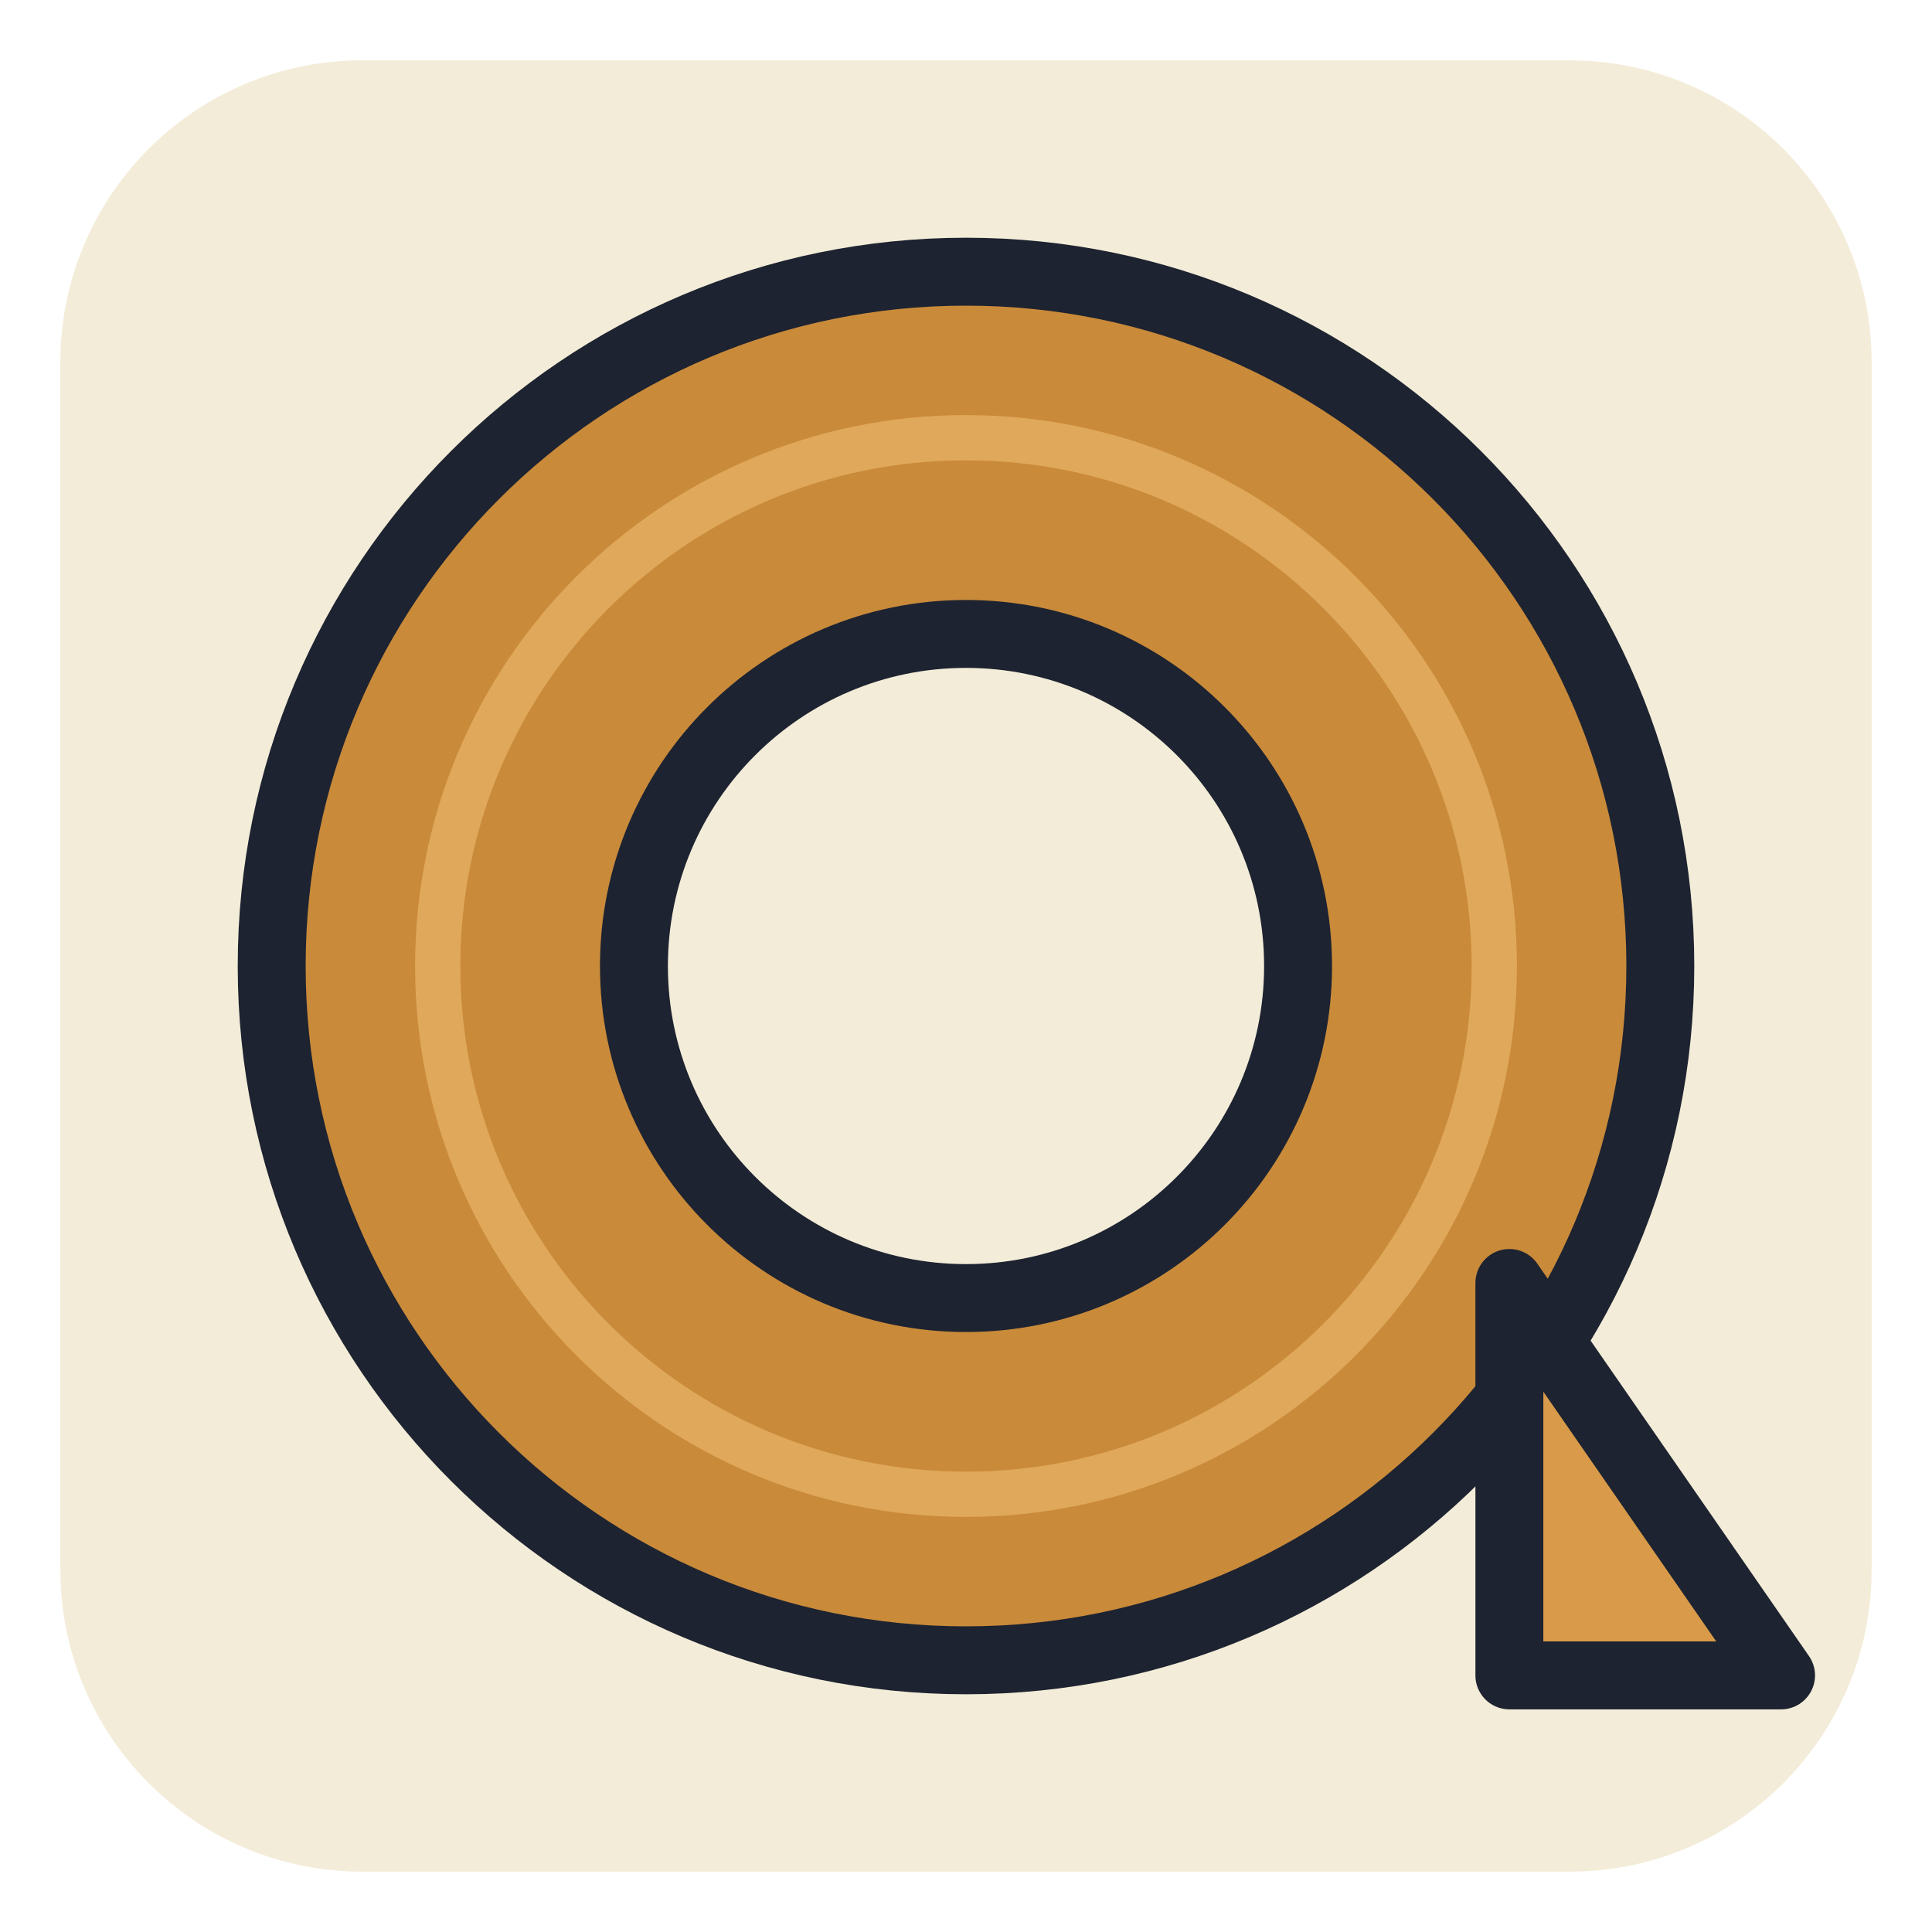
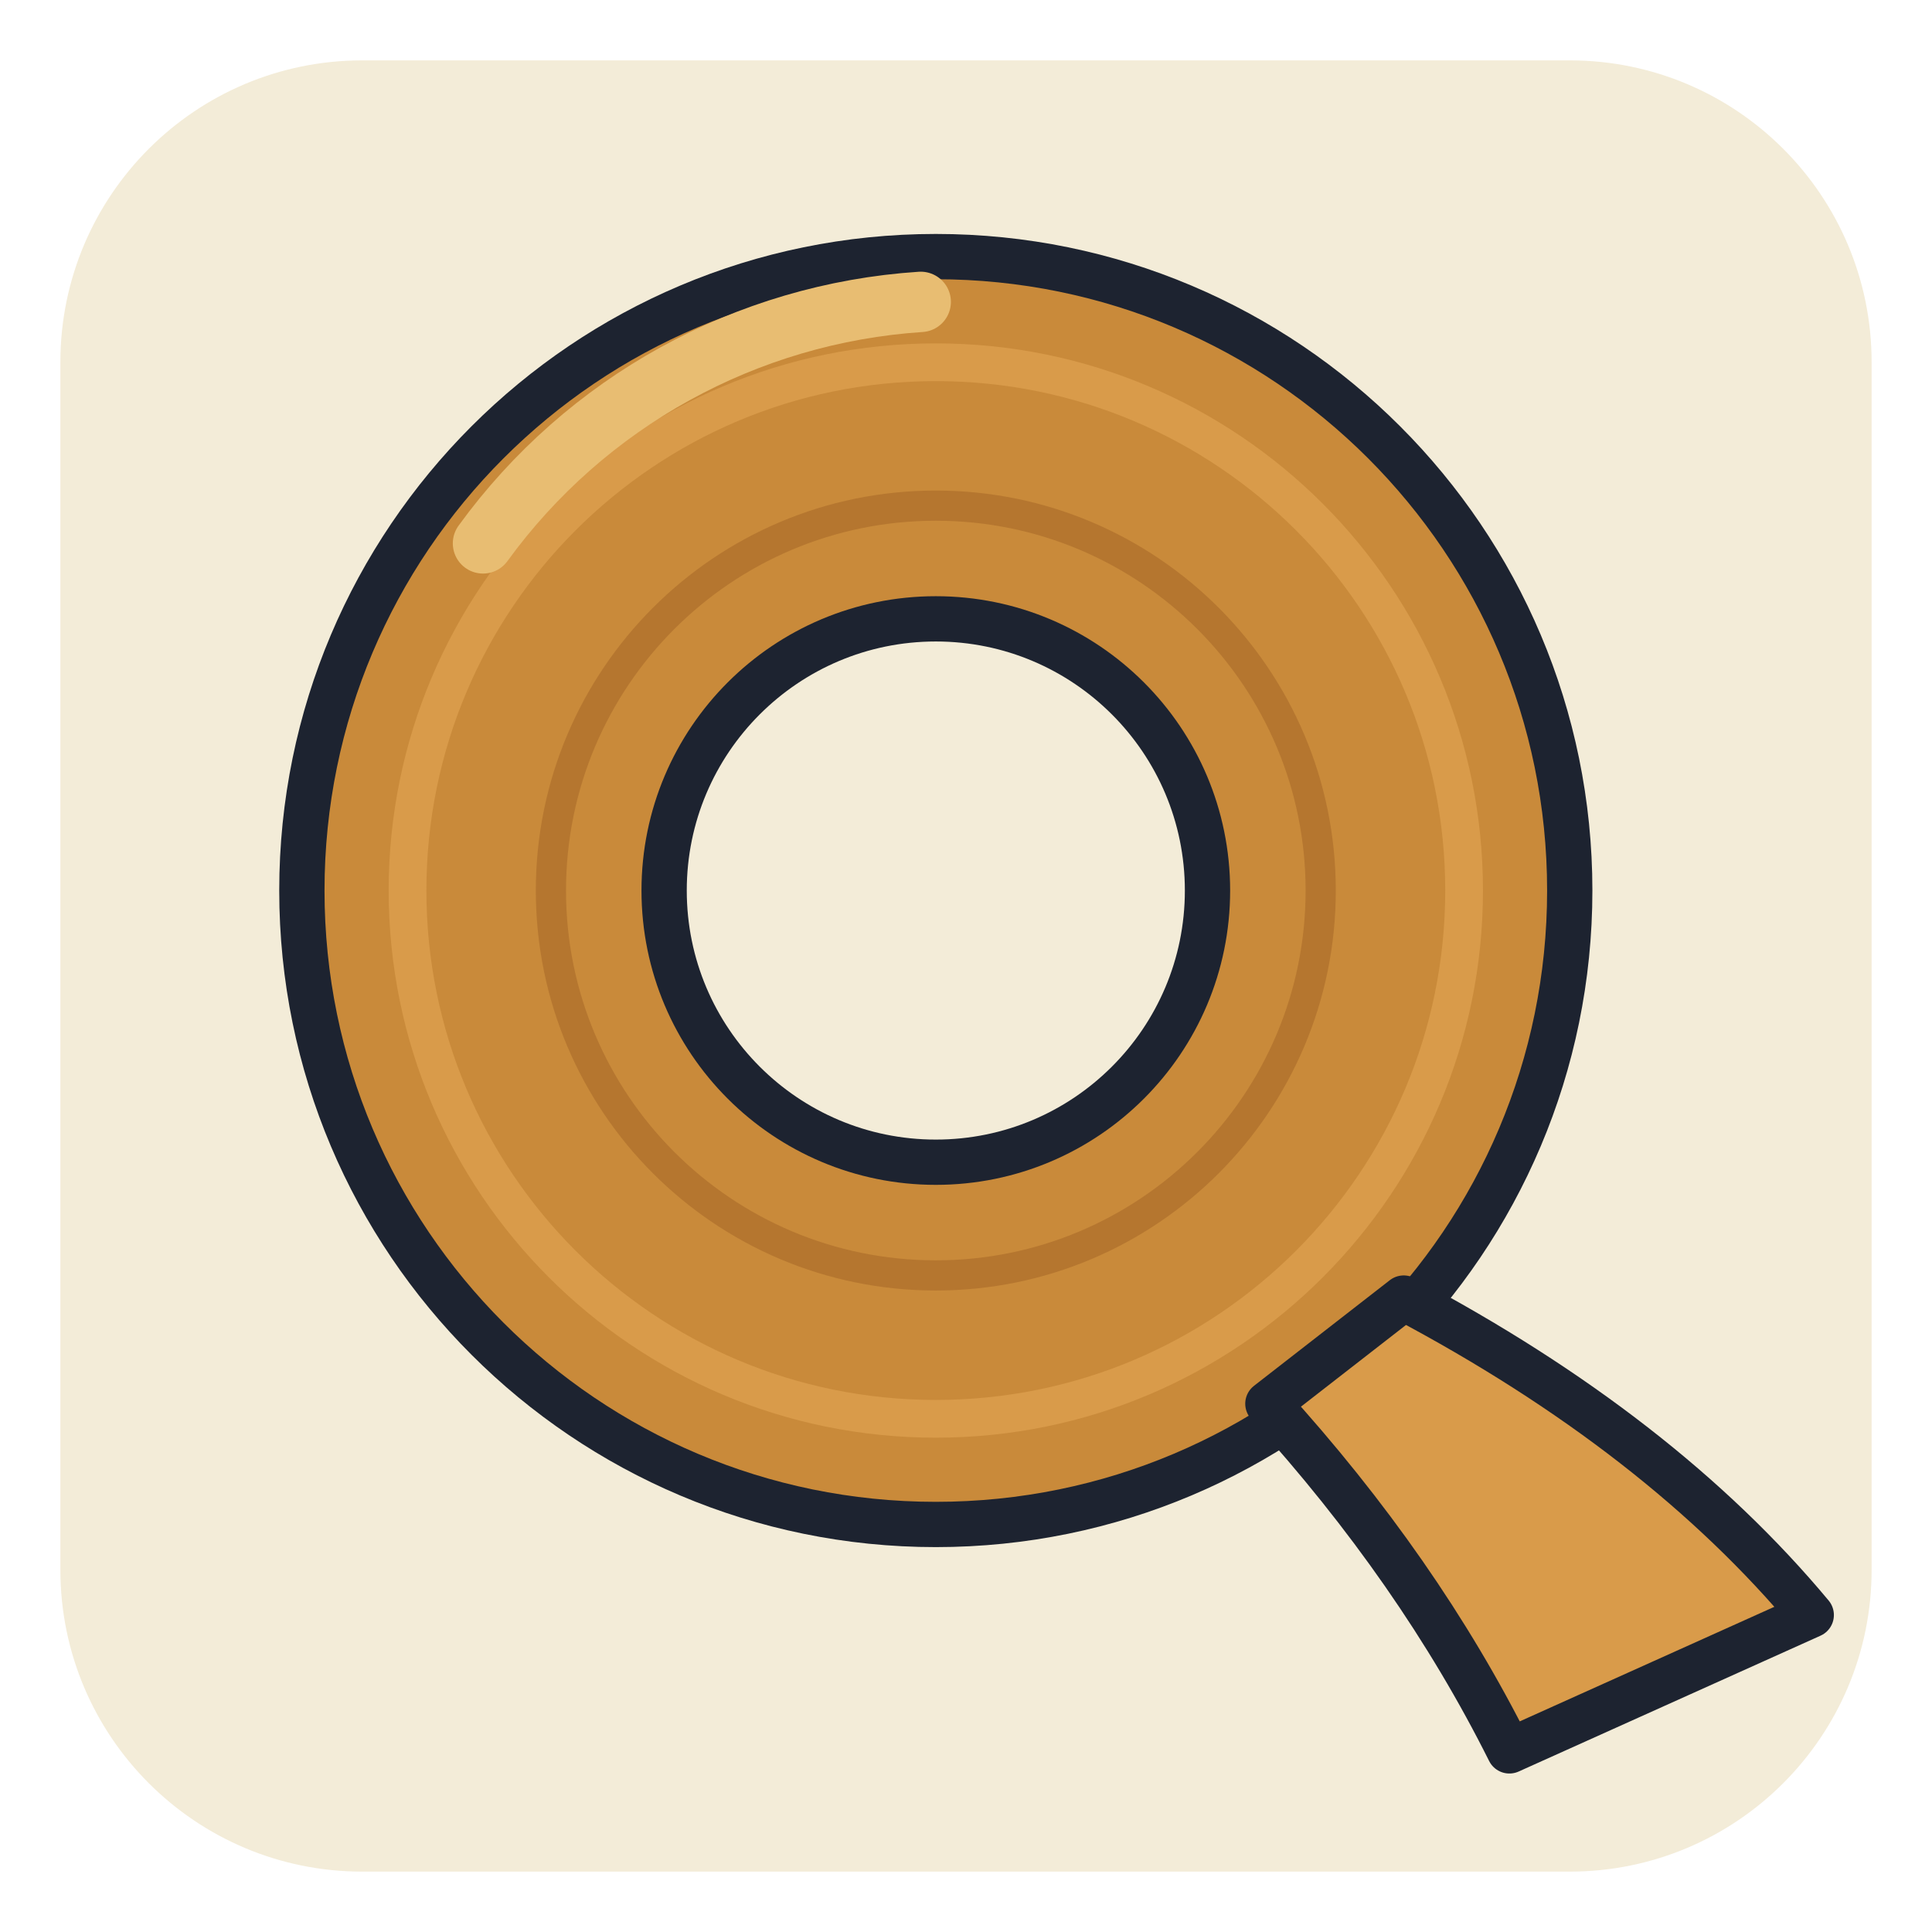
<svg xmlns="http://www.w3.org/2000/svg" width="256" height="256" viewBox="0 0 256 256">
  <rect x="8" y="8" width="240" height="240" rx="40" fill="#f3ecd8" />
-   <g stroke="#1d2330" stroke-width="9" stroke-linejoin="round" stroke-linecap="round">
-     <circle cx="128" cy="128" r="92" fill="#c98a3a" />
-     <circle cx="128" cy="128" r="44" fill="#f3ecd8" />
-     <circle cx="128" cy="128" r="70" fill="none" stroke="#e0a85a" stroke-width="6" />
-     <path d="M200 170 L236 222 L200 222 Z" fill="#d99b4a" />
+   <g stroke="#1d2330" stroke-width="6" stroke-linejoin="round" stroke-linecap="round">
+     <circle cx="124" cy="118" r="84" fill="#c98a3a" />
+     <circle cx="124" cy="118" r="70" fill="none" stroke="#d99b4a" stroke-width="5" />
+     <circle cx="124" cy="118" r="51" fill="none" stroke="#b5762f" stroke-width="4" />
+     <circle cx="124" cy="118" r="36" fill="#f3ecd8" />
+     <path d="M64 72 A 78 78 0 0 1 122 40" fill="none" stroke="#e8bd72" stroke-width="8" />
+     <path d="M186 172 Q 220 190 240 214 L 200 232 Q 188 208 168 186 Z" fill="#d99b4a" />
  </g>
</svg>
